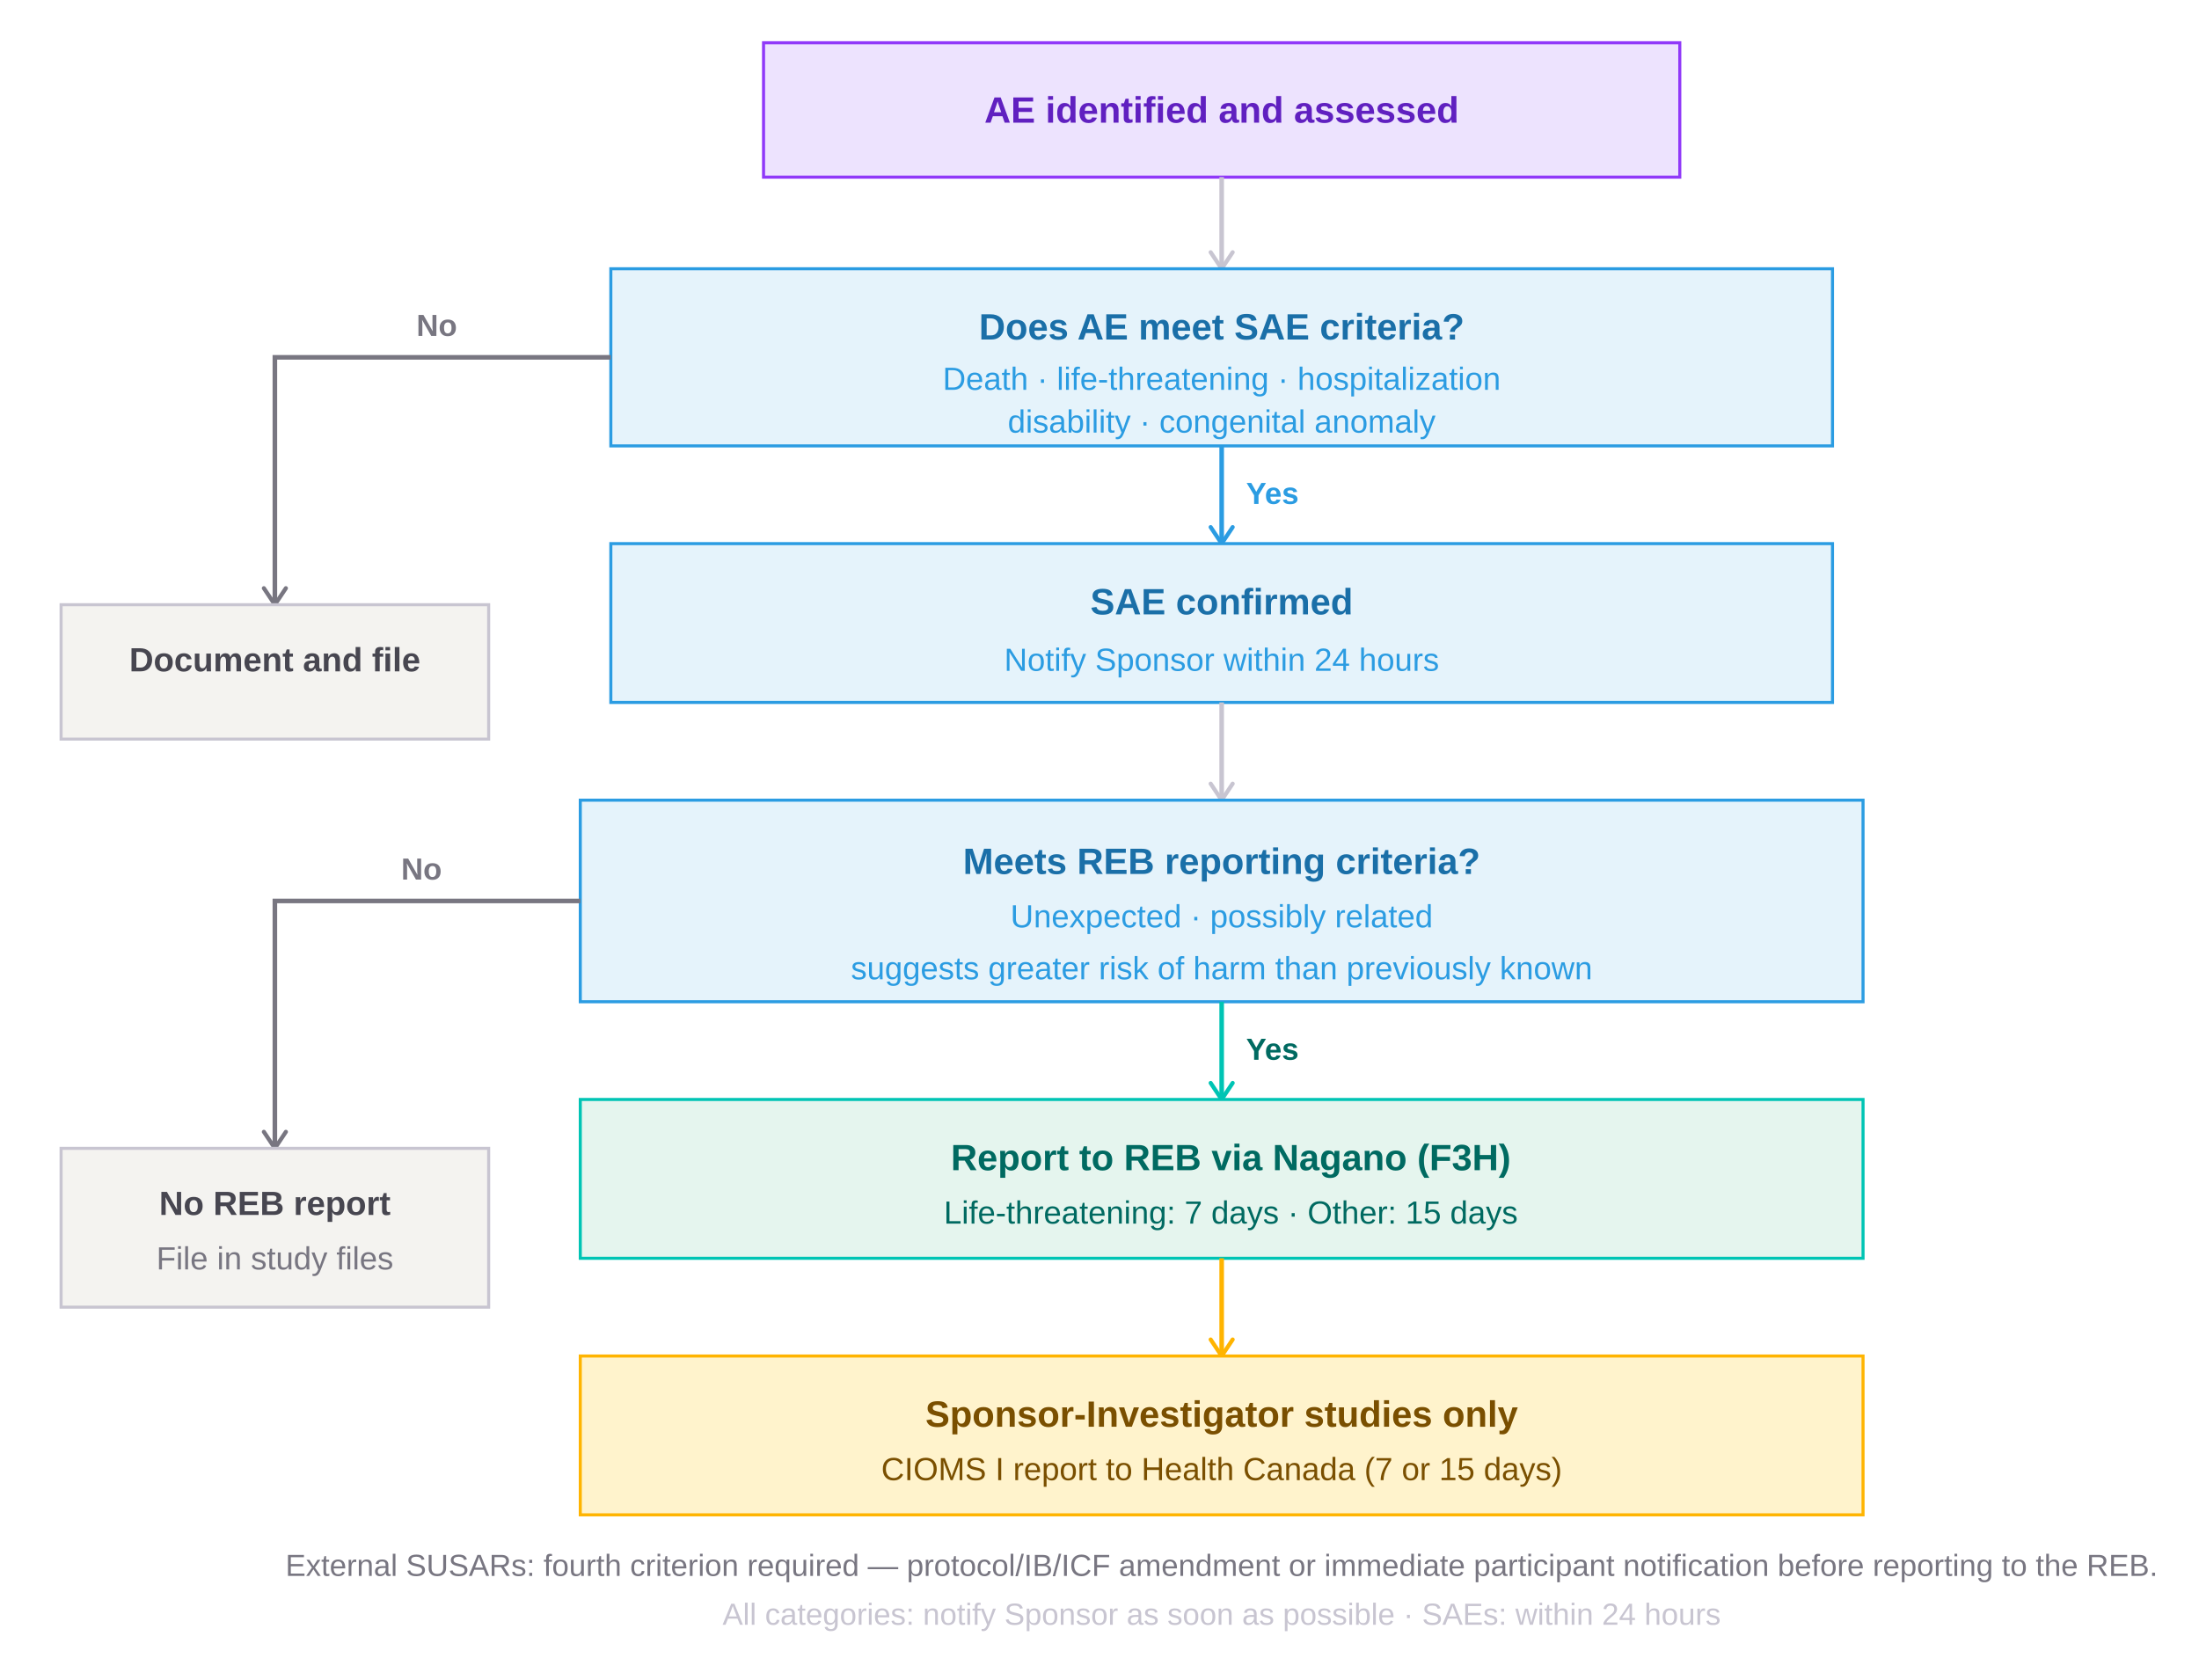
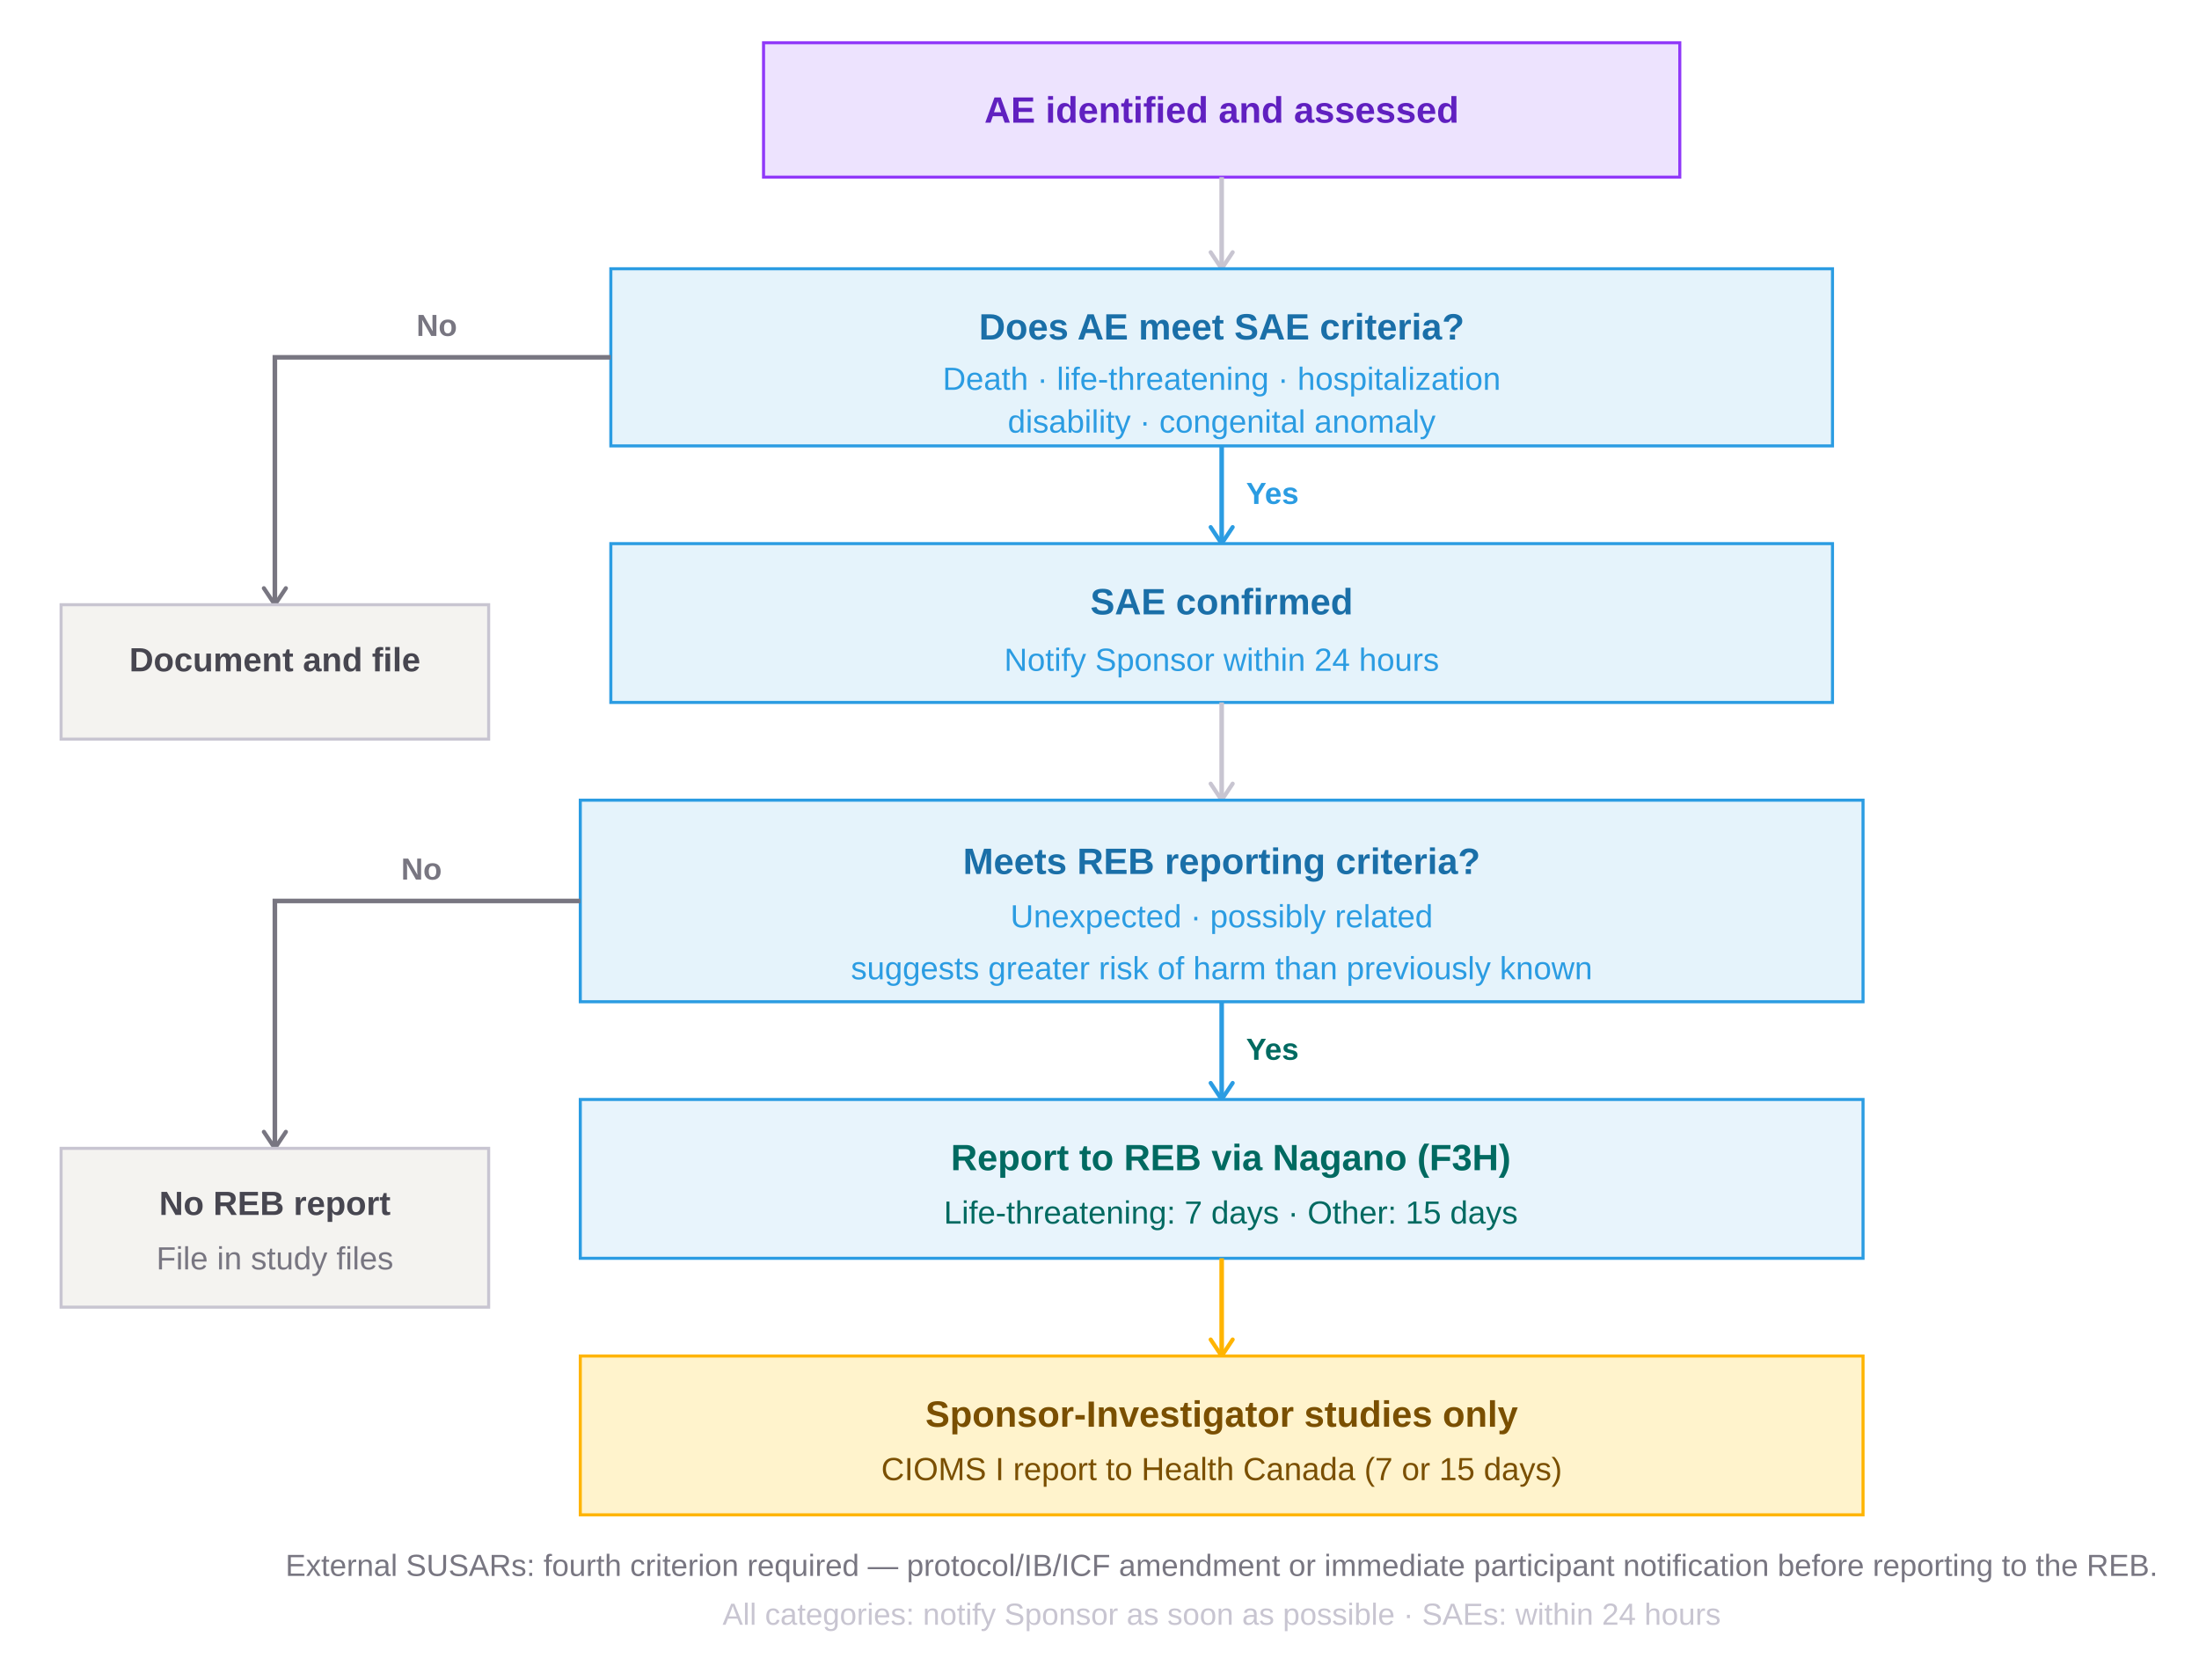
<svg xmlns="http://www.w3.org/2000/svg" viewBox="0 0 720 550" width="100%" style="display:block;max-width:660px;margin:0 auto">
  <defs>
    <marker id="aeArr" markerHeight="6" markerWidth="6" orient="auto-start-reverse" refX="8" refY="5" viewBox="0 0 10 10">
      <path d="M2 1L8 5L2 9" fill="none" stroke="context-stroke" stroke-linecap="round" stroke-linejoin="round" stroke-width="1.5" />
    </marker>
  </defs>
  <rect fill="#ede3fe" height="44" stroke="#9039f9" stroke-width="1" width="300" x="250" y="14" />
  <text dominant-baseline="central" fill="#6020c0" font-family="Arial,sans-serif" font-size="12" font-weight="700" text-anchor="middle" x="400" y="36">AE identified and assessed</text>
  <line marker-end="url(#aeArr)" stroke="#c8c5d1" stroke-width="1.5" x1="400" x2="400" y1="58" y2="88" />
  <rect fill="#e5f3fb" height="58" stroke="#2b9ce2" stroke-width="1" width="400" x="200" y="88" />
  <text dominant-baseline="central" fill="#1a6fa8" font-family="Arial,sans-serif" font-size="12" font-weight="700" text-anchor="middle" x="400" y="107">Does AE meet SAE criteria?</text>
  <text dominant-baseline="central" fill="#2b9ce2" font-family="Arial,sans-serif" font-size="10.5" text-anchor="middle" x="400" y="124">Death · life-threatening · hospitalization</text>
  <text dominant-baseline="central" fill="#2b9ce2" font-family="Arial,sans-serif" font-size="10.5" text-anchor="middle" x="400" y="138">disability · congenital anomaly</text>
  <path d="M200 117 L90 117 L90 198" fill="none" marker-end="url(#aeArr)" stroke="#787681" stroke-width="1.5" />
  <text fill="#787681" font-family="Arial,sans-serif" font-size="10" font-weight="700" text-anchor="middle" x="143" y="110">No</text>
  <line marker-end="url(#aeArr)" stroke="#2b9ce2" stroke-width="1.5" x1="400" x2="400" y1="146" y2="178" />
  <text fill="#2b9ce2" font-family="Arial,sans-serif" font-size="10" font-weight="700" x="408" y="165">Yes</text>
  <rect fill="#f4f3f0" height="44" stroke="#c8c5d1" stroke-width="1" width="140" x="20" y="198" />
  <text dominant-baseline="central" fill="#474650" font-family="Arial,sans-serif" font-size="11" font-weight="700" text-anchor="middle" x="90" y="216">Document and file</text>
  <rect fill="#e5f3fb" height="52" stroke="#2b9ce2" stroke-width="1" width="400" x="200" y="178" />
  <text dominant-baseline="central" fill="#1a6fa8" font-family="Arial,sans-serif" font-size="12" font-weight="700" text-anchor="middle" x="400" y="197">SAE confirmed</text>
  <text dominant-baseline="central" fill="#2b9ce2" font-family="Arial,sans-serif" font-size="10.5" text-anchor="middle" x="400" y="216">Notify Sponsor within 24 hours</text>
  <line marker-end="url(#aeArr)" stroke="#c8c5d1" stroke-width="1.5" x1="400" x2="400" y1="230" y2="262" />
  <rect fill="#e5f3fb" height="66" stroke="#2b9ce2" stroke-width="1" width="420" x="190" y="262" />
  <text dominant-baseline="central" fill="#1a6fa8" font-family="Arial,sans-serif" font-size="12" font-weight="700" text-anchor="middle" x="400" y="282">Meets REB reporting criteria?</text>
  <text dominant-baseline="central" fill="#2b9ce2" font-family="Arial,sans-serif" font-size="10.5" text-anchor="middle" x="400" y="300">Unexpected · possibly related</text>
  <text dominant-baseline="central" fill="#2b9ce2" font-family="Arial,sans-serif" font-size="10.5" text-anchor="middle" x="400" y="317">suggests greater risk of harm than previously known</text>
  <path d="M190 295 L90 295 L90 376" fill="none" marker-end="url(#aeArr)" stroke="#787681" stroke-width="1.5" />
  <text fill="#787681" font-family="Arial,sans-serif" font-size="10" font-weight="700" text-anchor="middle" x="138" y="288">No</text>
-   <line marker-end="url(#aeArr)" stroke="#00c4b4" stroke-width="1.5" x1="400" x2="400" y1="328" y2="360" />
+   <line marker-end="url(#aeArr)" stroke="#2b9ce2" stroke-width="1.5" x1="400" x2="400" y1="328" y2="360" />
  <text fill="#006a61" font-family="Arial,sans-serif" font-size="10" font-weight="700" x="408" y="347">Yes</text>
  <rect fill="#f4f3f0" height="52" stroke="#c8c5d1" stroke-width="1" width="140" x="20" y="376" />
  <text dominant-baseline="central" fill="#474650" font-family="Arial,sans-serif" font-size="11" font-weight="700" text-anchor="middle" x="90" y="394">No REB report</text>
  <text dominant-baseline="central" fill="#787681" font-family="Arial,sans-serif" font-size="10.5" text-anchor="middle" x="90" y="412">File in study files</text>
-   <rect fill="#e5f5ee" height="52" stroke="#00c4b4" stroke-width="1" width="420" x="190" y="360" />
+   <rect fill="#e8f4fc" height="52" stroke="#2b9ce2" stroke-width="1" width="420" x="190" y="360" />
  <text dominant-baseline="central" fill="#006a61" font-family="Arial,sans-serif" font-size="12" font-weight="700" text-anchor="middle" x="403" y="379">Report to REB via Nagano (F3H)</text>
  <text dominant-baseline="central" fill="#006a61" font-family="Arial,sans-serif" font-size="10.5" text-anchor="middle" x="403" y="397">Life-threatening: 7 days · Other: 15 days</text>
  <line marker-end="url(#aeArr)" stroke="#ffb400" stroke-width="1.5" x1="400" x2="400" y1="412" y2="444" />
  <rect fill="#fff3cc" height="52" stroke="#ffb400" stroke-width="1" width="420" x="190" y="444" />
  <text dominant-baseline="central" fill="#7a4f00" font-family="Arial,sans-serif" font-size="12" font-weight="700" text-anchor="middle" x="400" y="463">Sponsor-Investigator studies only</text>
  <text dominant-baseline="central" fill="#7a4f00" font-family="Arial,sans-serif" font-size="10.5" text-anchor="middle" x="400" y="481">CIOMS I report to Health Canada (7 or 15 days)</text>
  <text fill="#787681" font-family="Arial,sans-serif" font-size="10" text-anchor="middle" x="400" y="516">External SUSARs: fourth criterion required — protocol/IB/ICF amendment or immediate participant notification before reporting to the REB.</text>
  <text fill="#c8c5d1" font-family="Arial,sans-serif" font-size="10" text-anchor="middle" x="400" y="532">All categories: notify Sponsor as soon as possible · SAEs: within 24 hours</text>
</svg>
